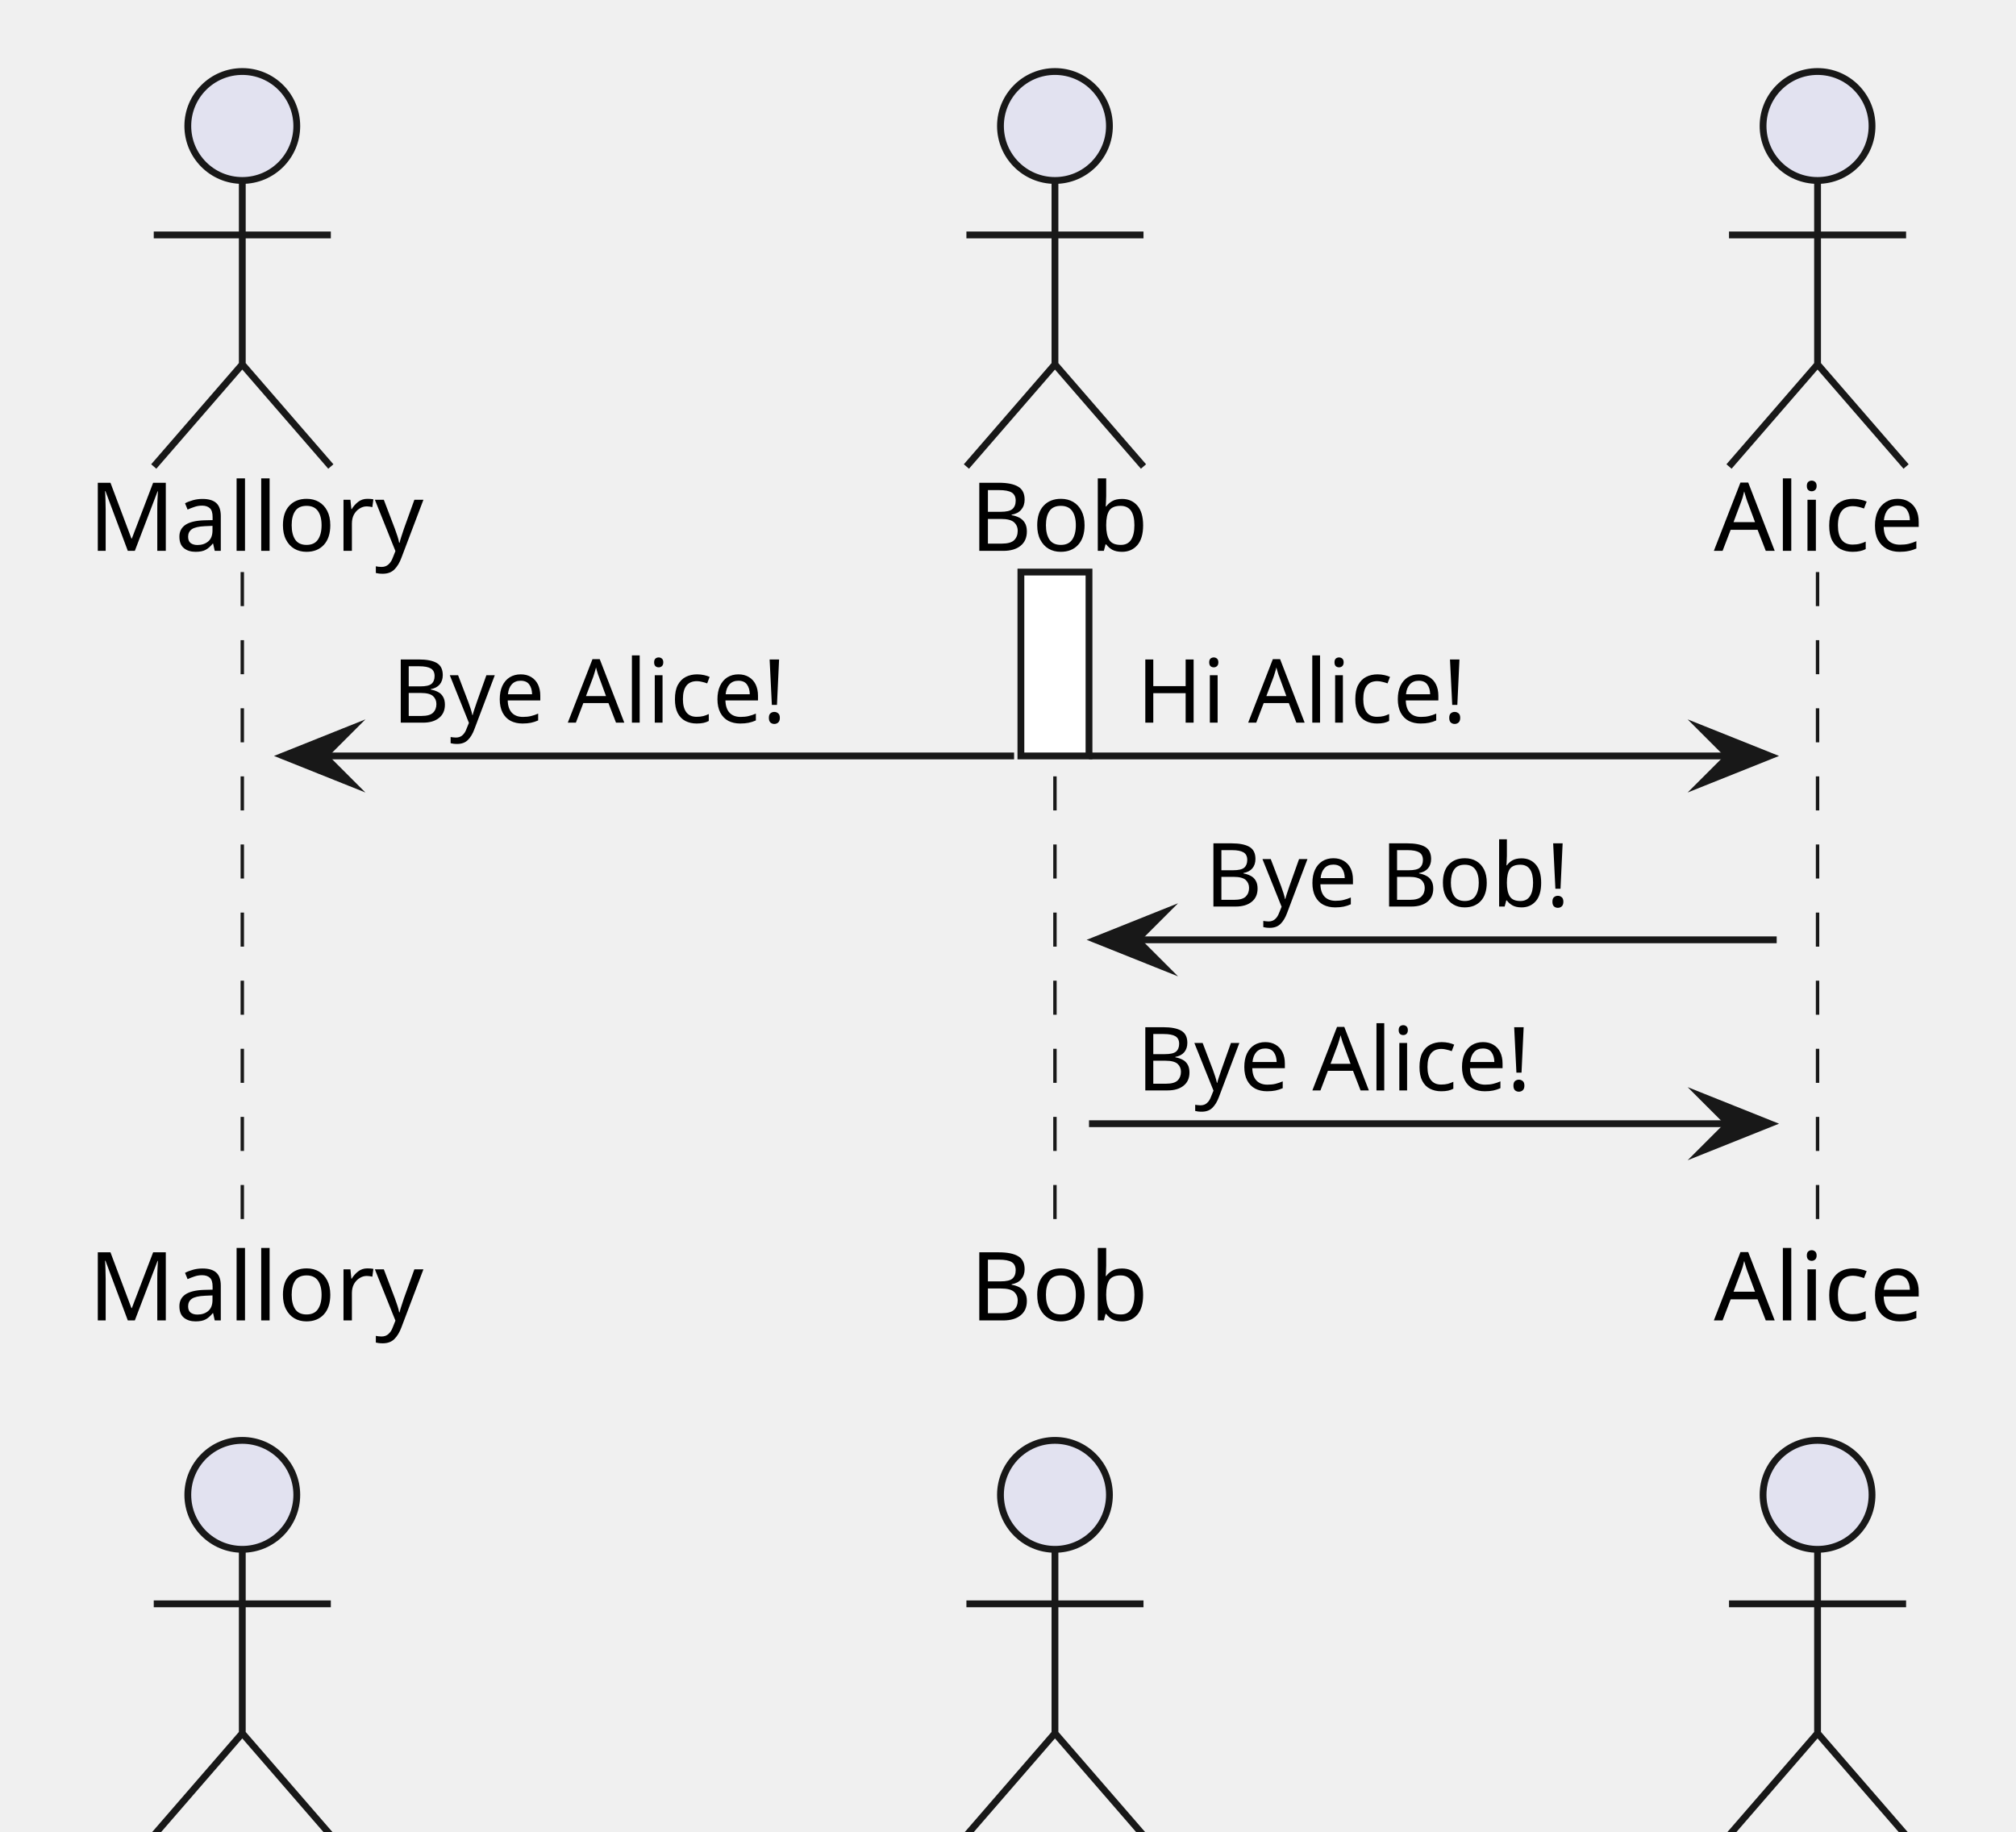
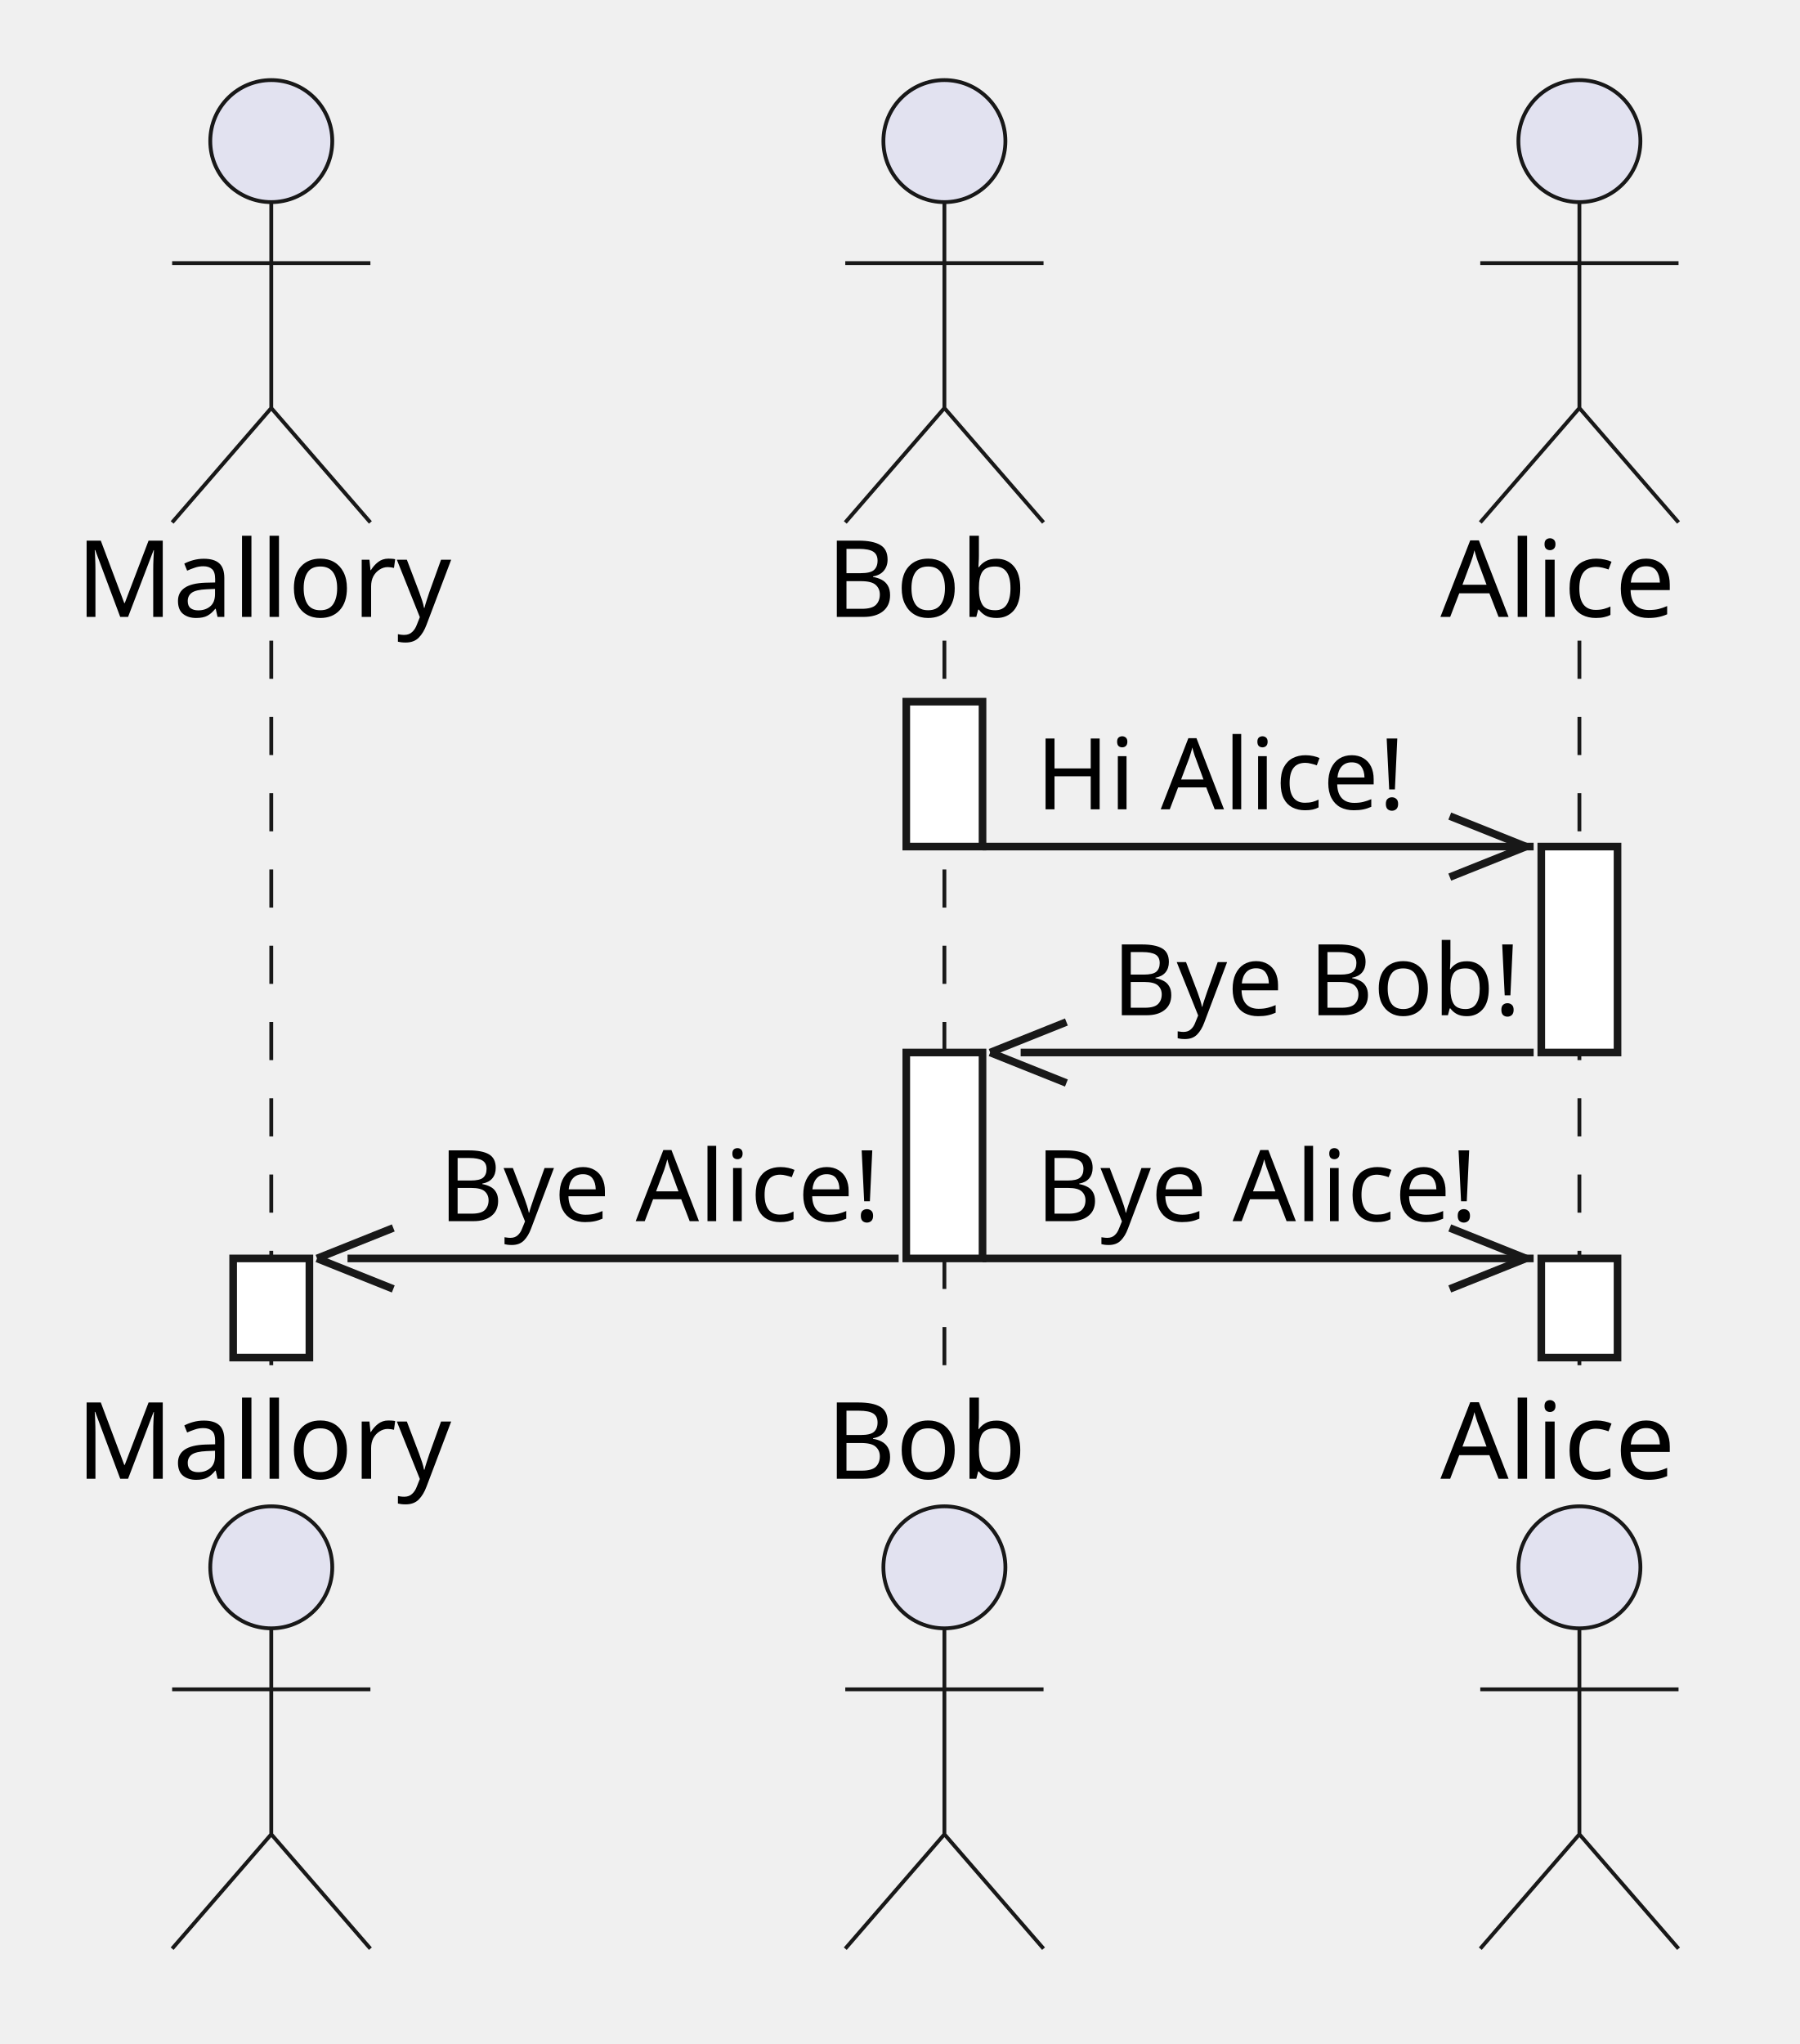
- <svg xmlns="http://www.w3.org/2000/svg" version="1.1" data-diagram-type="SEQUENCE" style="width:296px;height:269px;background:#FFFFFF;" width="296px" height="269px" viewBox="0 0 296 269" zoomAndPan="magnify" preserveAspectRatio="none" contentStyleType="text/css">
+ <svg xmlns="http://www.w3.org/2000/svg" version="1.1" data-diagram-type="SEQUENCE" style="width:236px;height:268px;background:#FFFFFF;" width="236px" height="268px" viewBox="0 0 236 268" zoomAndPan="magnify" preserveAspectRatio="none" contentStyleType="text/css">
  <defs />
  <g font-family="sans-serif" lengthAdjust="spacing">
    <g>
      <rect x="32.075" y="84" width="8" height="99" fill="#000" fill-opacity="0" />
      <line x1="35.575" y1="84" x2="35.575" y2="183" style="stroke:#181818;stroke-width:0.5;stroke-dasharray:5,5;" />
    </g>
-     <g />
    <g>
-       <rect x="151.394" y="84" width="8" height="99" fill="#000" fill-opacity="0" />
-       <line x1="154.894" y1="84" x2="154.894" y2="183" style="stroke:#181818;stroke-width:0.5;stroke-dasharray:5,5;" />
-     </g>
-     <g />
-     <g>
-       <rect x="149.894" y="84" width="10" height="27" fill="#FFF" style="stroke:#181818;stroke-width:1;" />
+       <rect x="30.575" y="165" width="10" height="13" fill="#FFF" style="stroke:#181818;stroke-width:1;" />
    </g>
    <g>
-       <rect x="263.363" y="84" width="8" height="99" fill="#000" fill-opacity="0" />
-       <line x1="266.863" y1="84" x2="266.863" y2="183" style="stroke:#181818;stroke-width:0.5;stroke-dasharray:5,5;" />
+       <rect x="120.35" y="84" width="8" height="99" fill="#000" fill-opacity="0" />
+       <line x1="123.85" y1="84" x2="123.85" y2="183" style="stroke:#181818;stroke-width:0.5;stroke-dasharray:5,5;" />
    </g>
-     <g />
-     <g />
-     <ellipse cx="35.575" cy="18.5" rx="8" ry="8" fill="#E2E2F0" style="stroke:#181818;stroke-width:1;" />
-     <path d="M35.575,26.5 L35.575,53.5 M22.575,34.5 L48.575,34.5 M35.575,53.5 L22.575,68.5 M35.575,53.5 L48.575,68.5" fill="none" style="stroke:#181818;stroke-width:1;" />
-     <text x="13" y="80.889" fill="#000" font-size="14" textLength="45.15">Mallory</text>
-     <ellipse cx="154.894" cy="18.5" rx="8" ry="8" fill="#E2E2F0" style="stroke:#181818;stroke-width:1;" />
-     <path d="M154.894,26.5 L154.894,53.5 M141.894,34.5 L167.894,34.5 M154.894,53.5 L141.894,68.5 M154.894,53.5 L167.894,68.5" fill="none" style="stroke:#181818;stroke-width:1;" />
-     <text x="142.425" y="80.889" fill="#000" font-size="14" textLength="24.938">Bob</text>
-     <ellipse cx="266.863" cy="18.5" rx="8" ry="8" fill="#E2E2F0" style="stroke:#181818;stroke-width:1;" />
-     <path d="M266.863,26.5 L266.863,53.5 M253.863,34.5 L279.863,34.5 M266.863,53.5 L253.863,68.5 M266.863,53.5 L279.863,68.5" fill="none" style="stroke:#181818;stroke-width:1;" />
-     <text x="251.638" y="80.889" fill="#000" font-size="14" textLength="30.45">Alice</text>
-     <text x="13" y="193.889" fill="#000" font-size="14" textLength="45.15">Mallory</text>
-     <ellipse cx="35.575" cy="219.5" rx="8" ry="8" fill="#E2E2F0" style="stroke:#181818;stroke-width:1;" />
-     <path d="M35.575,227.5 L35.575,254.5 M22.575,235.5 L48.575,235.5 M35.575,254.5 L22.575,269.5 M35.575,254.5 L48.575,269.5" fill="none" style="stroke:#181818;stroke-width:1;" />
-     <text x="142.425" y="193.889" fill="#000" font-size="14" textLength="24.938">Bob</text>
-     <ellipse cx="154.894" cy="219.5" rx="8" ry="8" fill="#E2E2F0" style="stroke:#181818;stroke-width:1;" />
-     <path d="M154.894,227.5 L154.894,254.5 M141.894,235.5 L167.894,235.5 M154.894,254.5 L141.894,269.5 M154.894,254.5 L167.894,269.5" fill="none" style="stroke:#181818;stroke-width:1;" />
-     <text x="251.638" y="193.889" fill="#000" font-size="14" textLength="30.45">Alice</text>
-     <ellipse cx="266.863" cy="219.5" rx="8" ry="8" fill="#E2E2F0" style="stroke:#181818;stroke-width:1;" />
-     <path d="M266.863,227.5 L266.863,254.5 M253.863,235.5 L279.863,235.5 M266.863,254.5 L253.863,269.5 M266.863,254.5 L279.863,269.5" fill="none" style="stroke:#181818;stroke-width:1;" />
-     <polygon points="249.863,107,259.863,111,249.863,115,253.863,111" fill="#181818" style="stroke:#181818;stroke-width:1;stroke-linejoin:miter;stroke-miterlimit:10;" />
-     <line x1="159.894" y1="111" x2="255.863" y2="111" style="stroke:#181818;stroke-width:1;" />
-     <text x="166.894" y="106.111" fill="#000" font-size="13" textLength="44.2">Hi Alice!</text>
-     <polygon points="170.894,134,160.894,138,170.894,142,166.894,138" fill="#181818" style="stroke:#181818;stroke-width:1;stroke-linejoin:miter;stroke-miterlimit:10;" />
-     <line x1="164.894" y1="138" x2="260.863" y2="138" style="stroke:#181818;stroke-width:1;" />
-     <text x="176.894" y="133.111" fill="#000" font-size="13" textLength="49.156">Bye Bob!</text>
-     <polygon points="249.863,161,259.863,165,249.863,169,253.863,165" fill="#181818" style="stroke:#181818;stroke-width:1;stroke-linejoin:miter;stroke-miterlimit:10;" />
-     <line x1="159.894" y1="165" x2="255.863" y2="165" style="stroke:#181818;stroke-width:1;" />
-     <text x="166.894" y="160.111" fill="#000" font-size="13" textLength="54.275">Bye Alice!</text>
-     <polygon points="51.575,107,41.575,111,51.575,115,47.575,111" fill="#181818" style="stroke:#181818;stroke-width:1;stroke-linejoin:miter;stroke-miterlimit:10;" />
-     <line x1="45.575" y1="111" x2="148.894" y2="111" style="stroke:#181818;stroke-width:1;" />
-     <text x="57.575" y="106.111" fill="#000" font-size="13" textLength="54.275">Bye Alice!</text>
+     <g>
+       <rect x="118.85" y="92" width="10" height="19" fill="#FFF" style="stroke:#181818;stroke-width:1;" />
+     </g>
+     <g>
+       <rect x="118.85" y="138" width="10" height="27" fill="#FFF" style="stroke:#181818;stroke-width:1;" />
+     </g>
+     <g>
+       <rect x="203.625" y="84" width="8" height="99" fill="#000" fill-opacity="0" />
+       <line x1="207.125" y1="84" x2="207.125" y2="183" style="stroke:#181818;stroke-width:0.5;stroke-dasharray:5,5;" />
+     </g>
+     <g>
+       <rect x="202.125" y="111" width="10" height="27" fill="#FFF" style="stroke:#181818;stroke-width:1;" />
+     </g>
+     <g>
+       <rect x="202.125" y="165" width="10" height="13" fill="#FFF" style="stroke:#181818;stroke-width:1;" />
+     </g>
+     <text x="10" y="80.889" fill="#000" font-size="14" textLength="45.15">Mallory</text>
+     <ellipse cx="35.575" cy="18.5" rx="8" ry="8" fill="#E2E2F0" style="stroke:#181818;stroke-width:0.5;" />
+     <path d="M35.575,26.5 L35.575,53.5 M22.575,34.5 L48.575,34.5 M35.575,53.5 L22.575,68.5 M35.575,53.5 L48.575,68.5" fill="none" style="stroke:#181818;stroke-width:0.5;" />
+     <text x="108.381" y="80.889" fill="#000" font-size="14" textLength="24.938">Bob</text>
+     <ellipse cx="123.85" cy="18.5" rx="8" ry="8" fill="#E2E2F0" style="stroke:#181818;stroke-width:0.5;" />
+     <path d="M123.85,26.5 L123.85,53.5 M110.85,34.5 L136.85,34.5 M123.85,53.5 L110.85,68.5 M123.85,53.5 L136.85,68.5" fill="none" style="stroke:#181818;stroke-width:0.5;" />
+     <text x="188.9" y="80.889" fill="#000" font-size="14" textLength="30.45">Alice</text>
+     <ellipse cx="207.125" cy="18.5" rx="8" ry="8" fill="#E2E2F0" style="stroke:#181818;stroke-width:0.5;" />
+     <path d="M207.125,26.5 L207.125,53.5 M194.125,34.5 L220.125,34.5 M207.125,53.5 L194.125,68.5 M207.125,53.5 L220.125,68.5" fill="none" style="stroke:#181818;stroke-width:0.5;" />
+     <text x="10" y="193.889" fill="#000" font-size="14" textLength="45.15">Mallory</text>
+     <ellipse cx="35.575" cy="205.5" rx="8" ry="8" fill="#E2E2F0" style="stroke:#181818;stroke-width:0.5;" />
+     <path d="M35.575,213.5 L35.575,240.5 M22.575,221.5 L48.575,221.5 M35.575,240.5 L22.575,255.5 M35.575,240.5 L48.575,255.5" fill="none" style="stroke:#181818;stroke-width:0.5;" />
+     <text x="108.381" y="193.889" fill="#000" font-size="14" textLength="24.938">Bob</text>
+     <ellipse cx="123.85" cy="205.5" rx="8" ry="8" fill="#E2E2F0" style="stroke:#181818;stroke-width:0.5;" />
+     <path d="M123.85,213.5 L123.85,240.5 M110.85,221.5 L136.85,221.5 M123.85,240.5 L110.85,255.5 M123.85,240.5 L136.85,255.5" fill="none" style="stroke:#181818;stroke-width:0.5;" />
+     <text x="188.9" y="193.889" fill="#000" font-size="14" textLength="30.45">Alice</text>
+     <ellipse cx="207.125" cy="205.5" rx="8" ry="8" fill="#E2E2F0" style="stroke:#181818;stroke-width:0.5;" />
+     <path d="M207.125,213.5 L207.125,240.5 M194.125,221.5 L220.125,221.5 M207.125,240.5 L194.125,255.5 M207.125,240.5 L220.125,255.5" fill="none" style="stroke:#181818;stroke-width:0.5;" />
+     <line x1="200.125" y1="111" x2="190.125" y2="107" style="stroke:#181818;stroke-width:1;" />
+     <line x1="200.125" y1="111" x2="190.125" y2="115" style="stroke:#181818;stroke-width:1;" />
+     <line x1="128.85" y1="111" x2="201.125" y2="111" style="stroke:#181818;stroke-width:1;" />
+     <text x="135.85" y="106.111" fill="#000" font-size="13" textLength="44.2">Hi Alice!</text>
+     <line x1="129.85" y1="138" x2="139.85" y2="134" style="stroke:#181818;stroke-width:1;" />
+     <line x1="129.85" y1="138" x2="139.85" y2="142" style="stroke:#181818;stroke-width:1;" />
+     <line x1="133.85" y1="138" x2="201.125" y2="138" style="stroke:#181818;stroke-width:1;" />
+     <text x="145.85" y="133.111" fill="#000" font-size="13" textLength="49.156">Bye Bob!</text>
+     <line x1="200.125" y1="165" x2="190.125" y2="161" style="stroke:#181818;stroke-width:1;" />
+     <line x1="200.125" y1="165" x2="190.125" y2="169" style="stroke:#181818;stroke-width:1;" />
+     <line x1="128.85" y1="165" x2="201.125" y2="165" style="stroke:#181818;stroke-width:1;" />
+     <text x="135.85" y="160.111" fill="#000" font-size="13" textLength="54.275">Bye Alice!</text>
+     <line x1="41.575" y1="165" x2="51.575" y2="161" style="stroke:#181818;stroke-width:1;" />
+     <line x1="41.575" y1="165" x2="51.575" y2="169" style="stroke:#181818;stroke-width:1;" />
+     <line x1="45.575" y1="165" x2="117.85" y2="165" style="stroke:#181818;stroke-width:1;" />
+     <text x="57.575" y="160.111" fill="#000" font-size="13" textLength="54.275">Bye Alice!</text>
  </g>
</svg>
